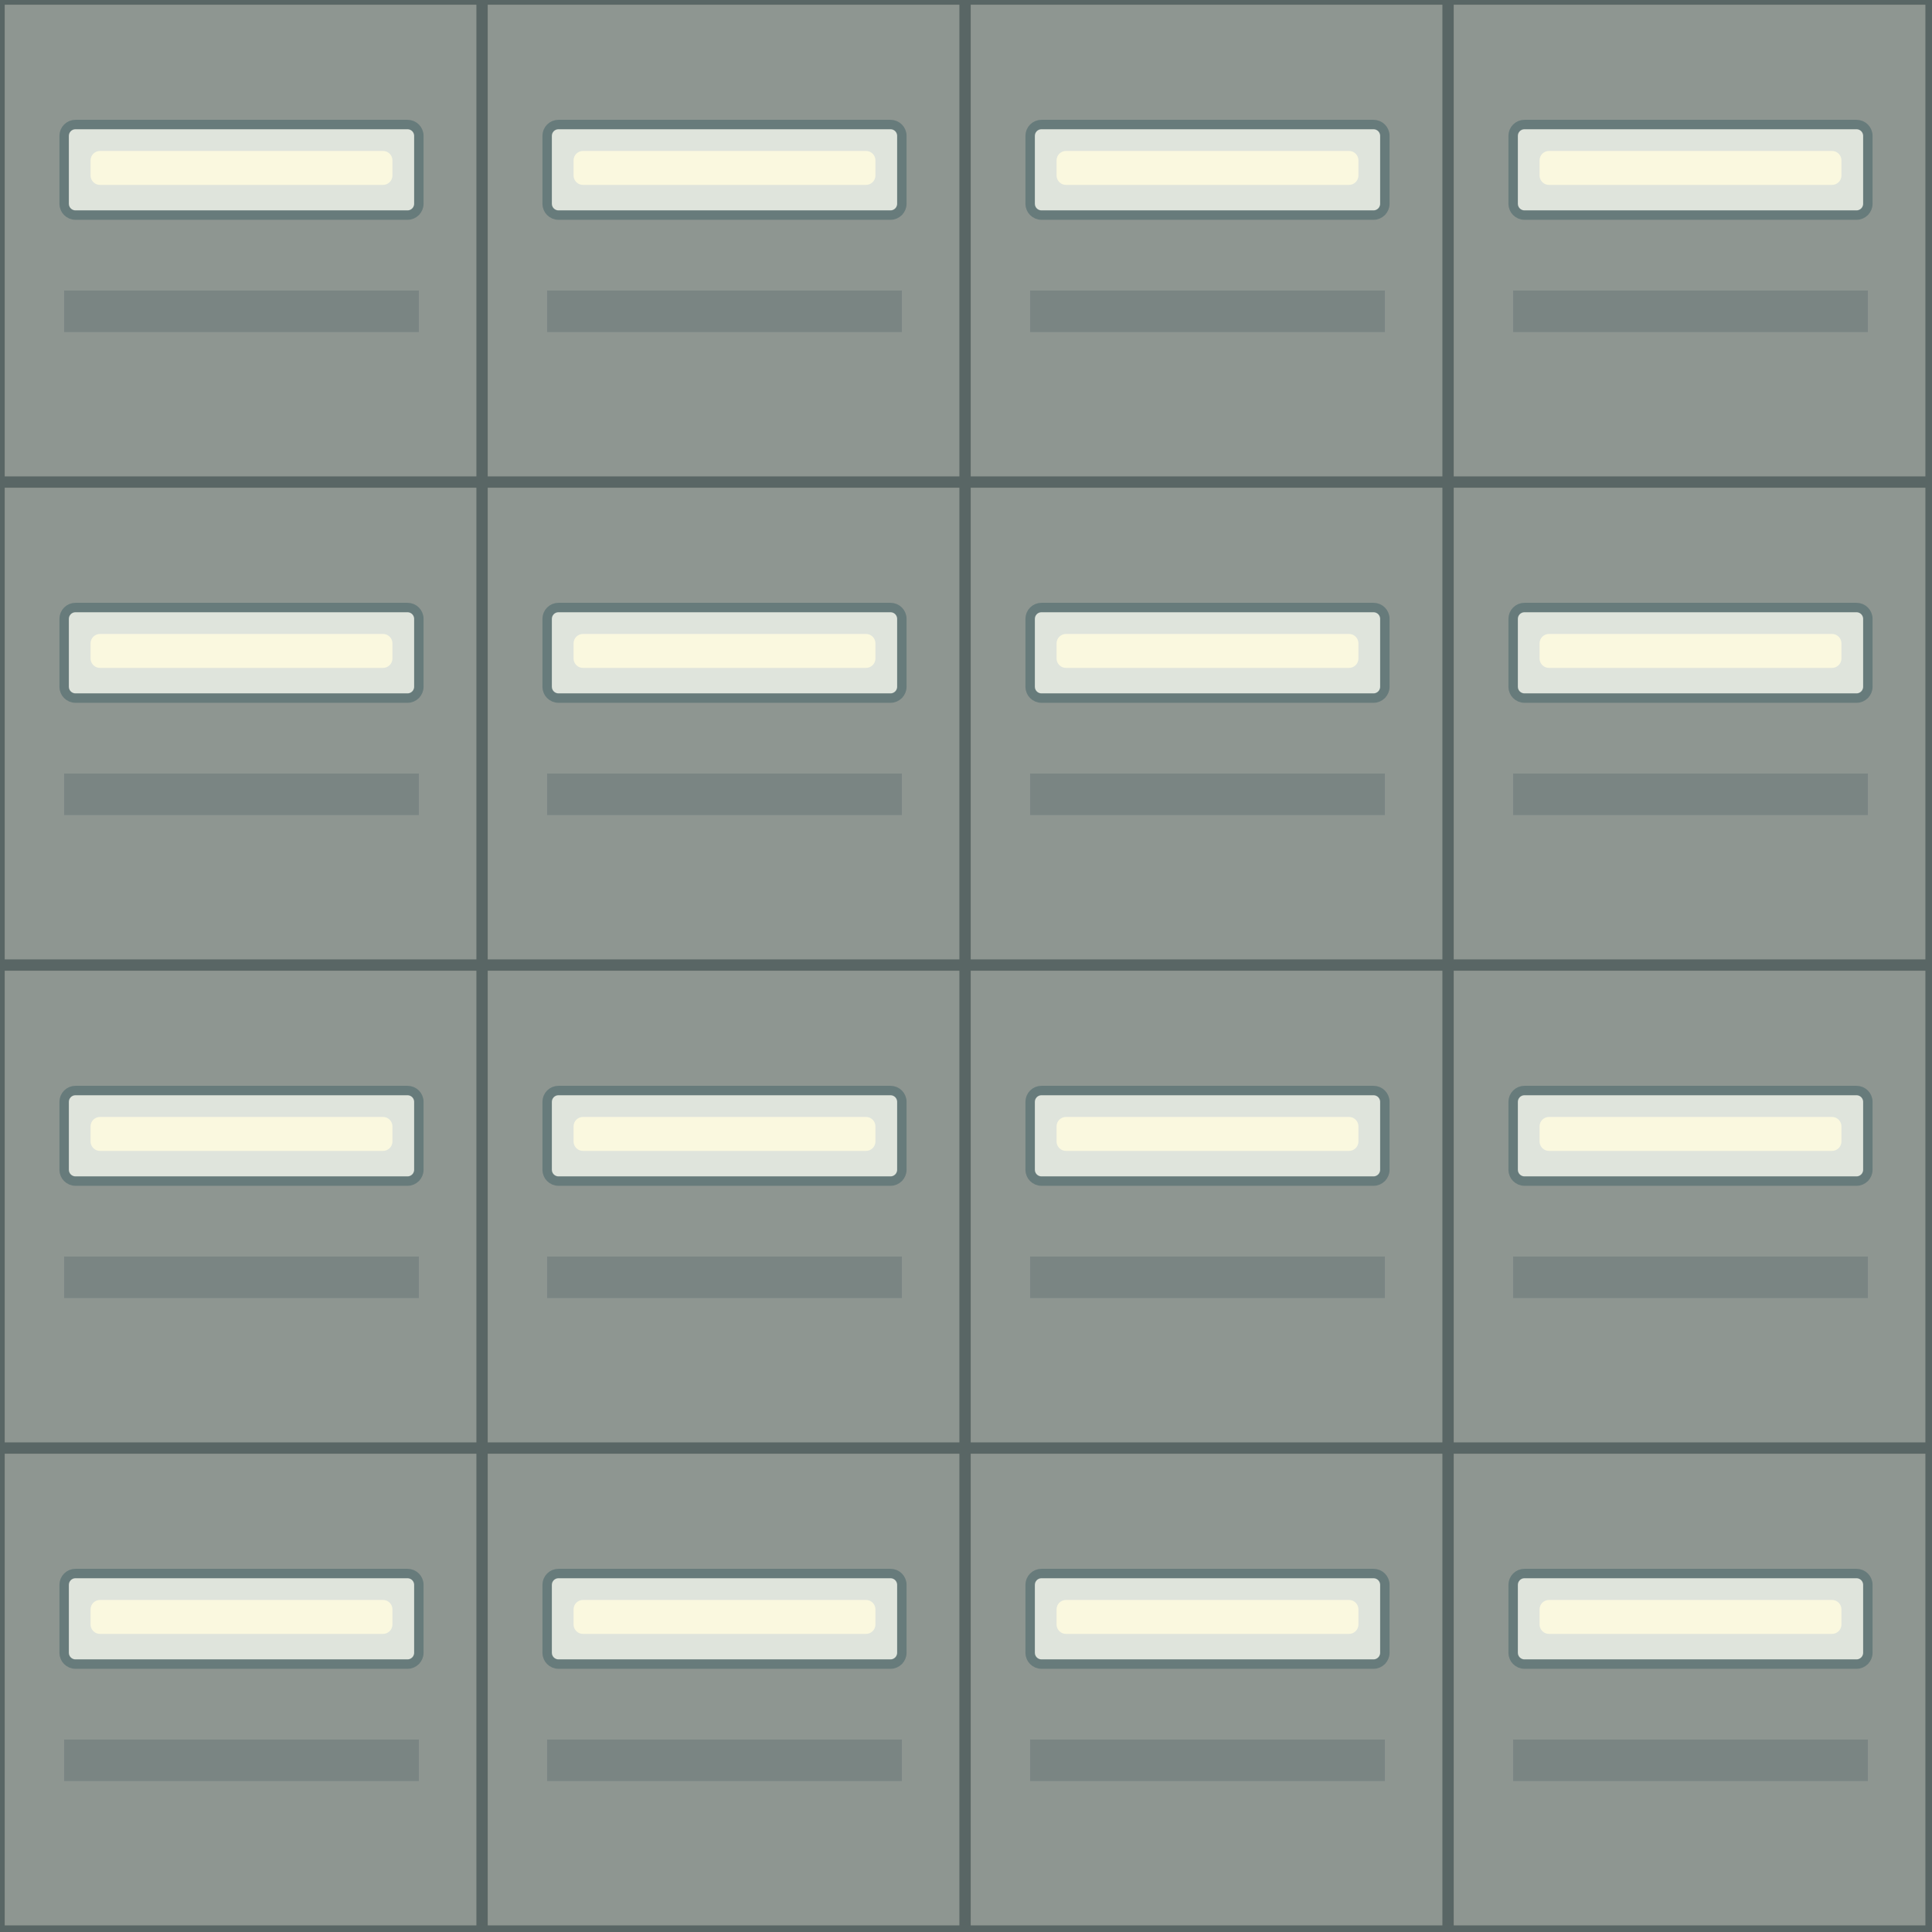
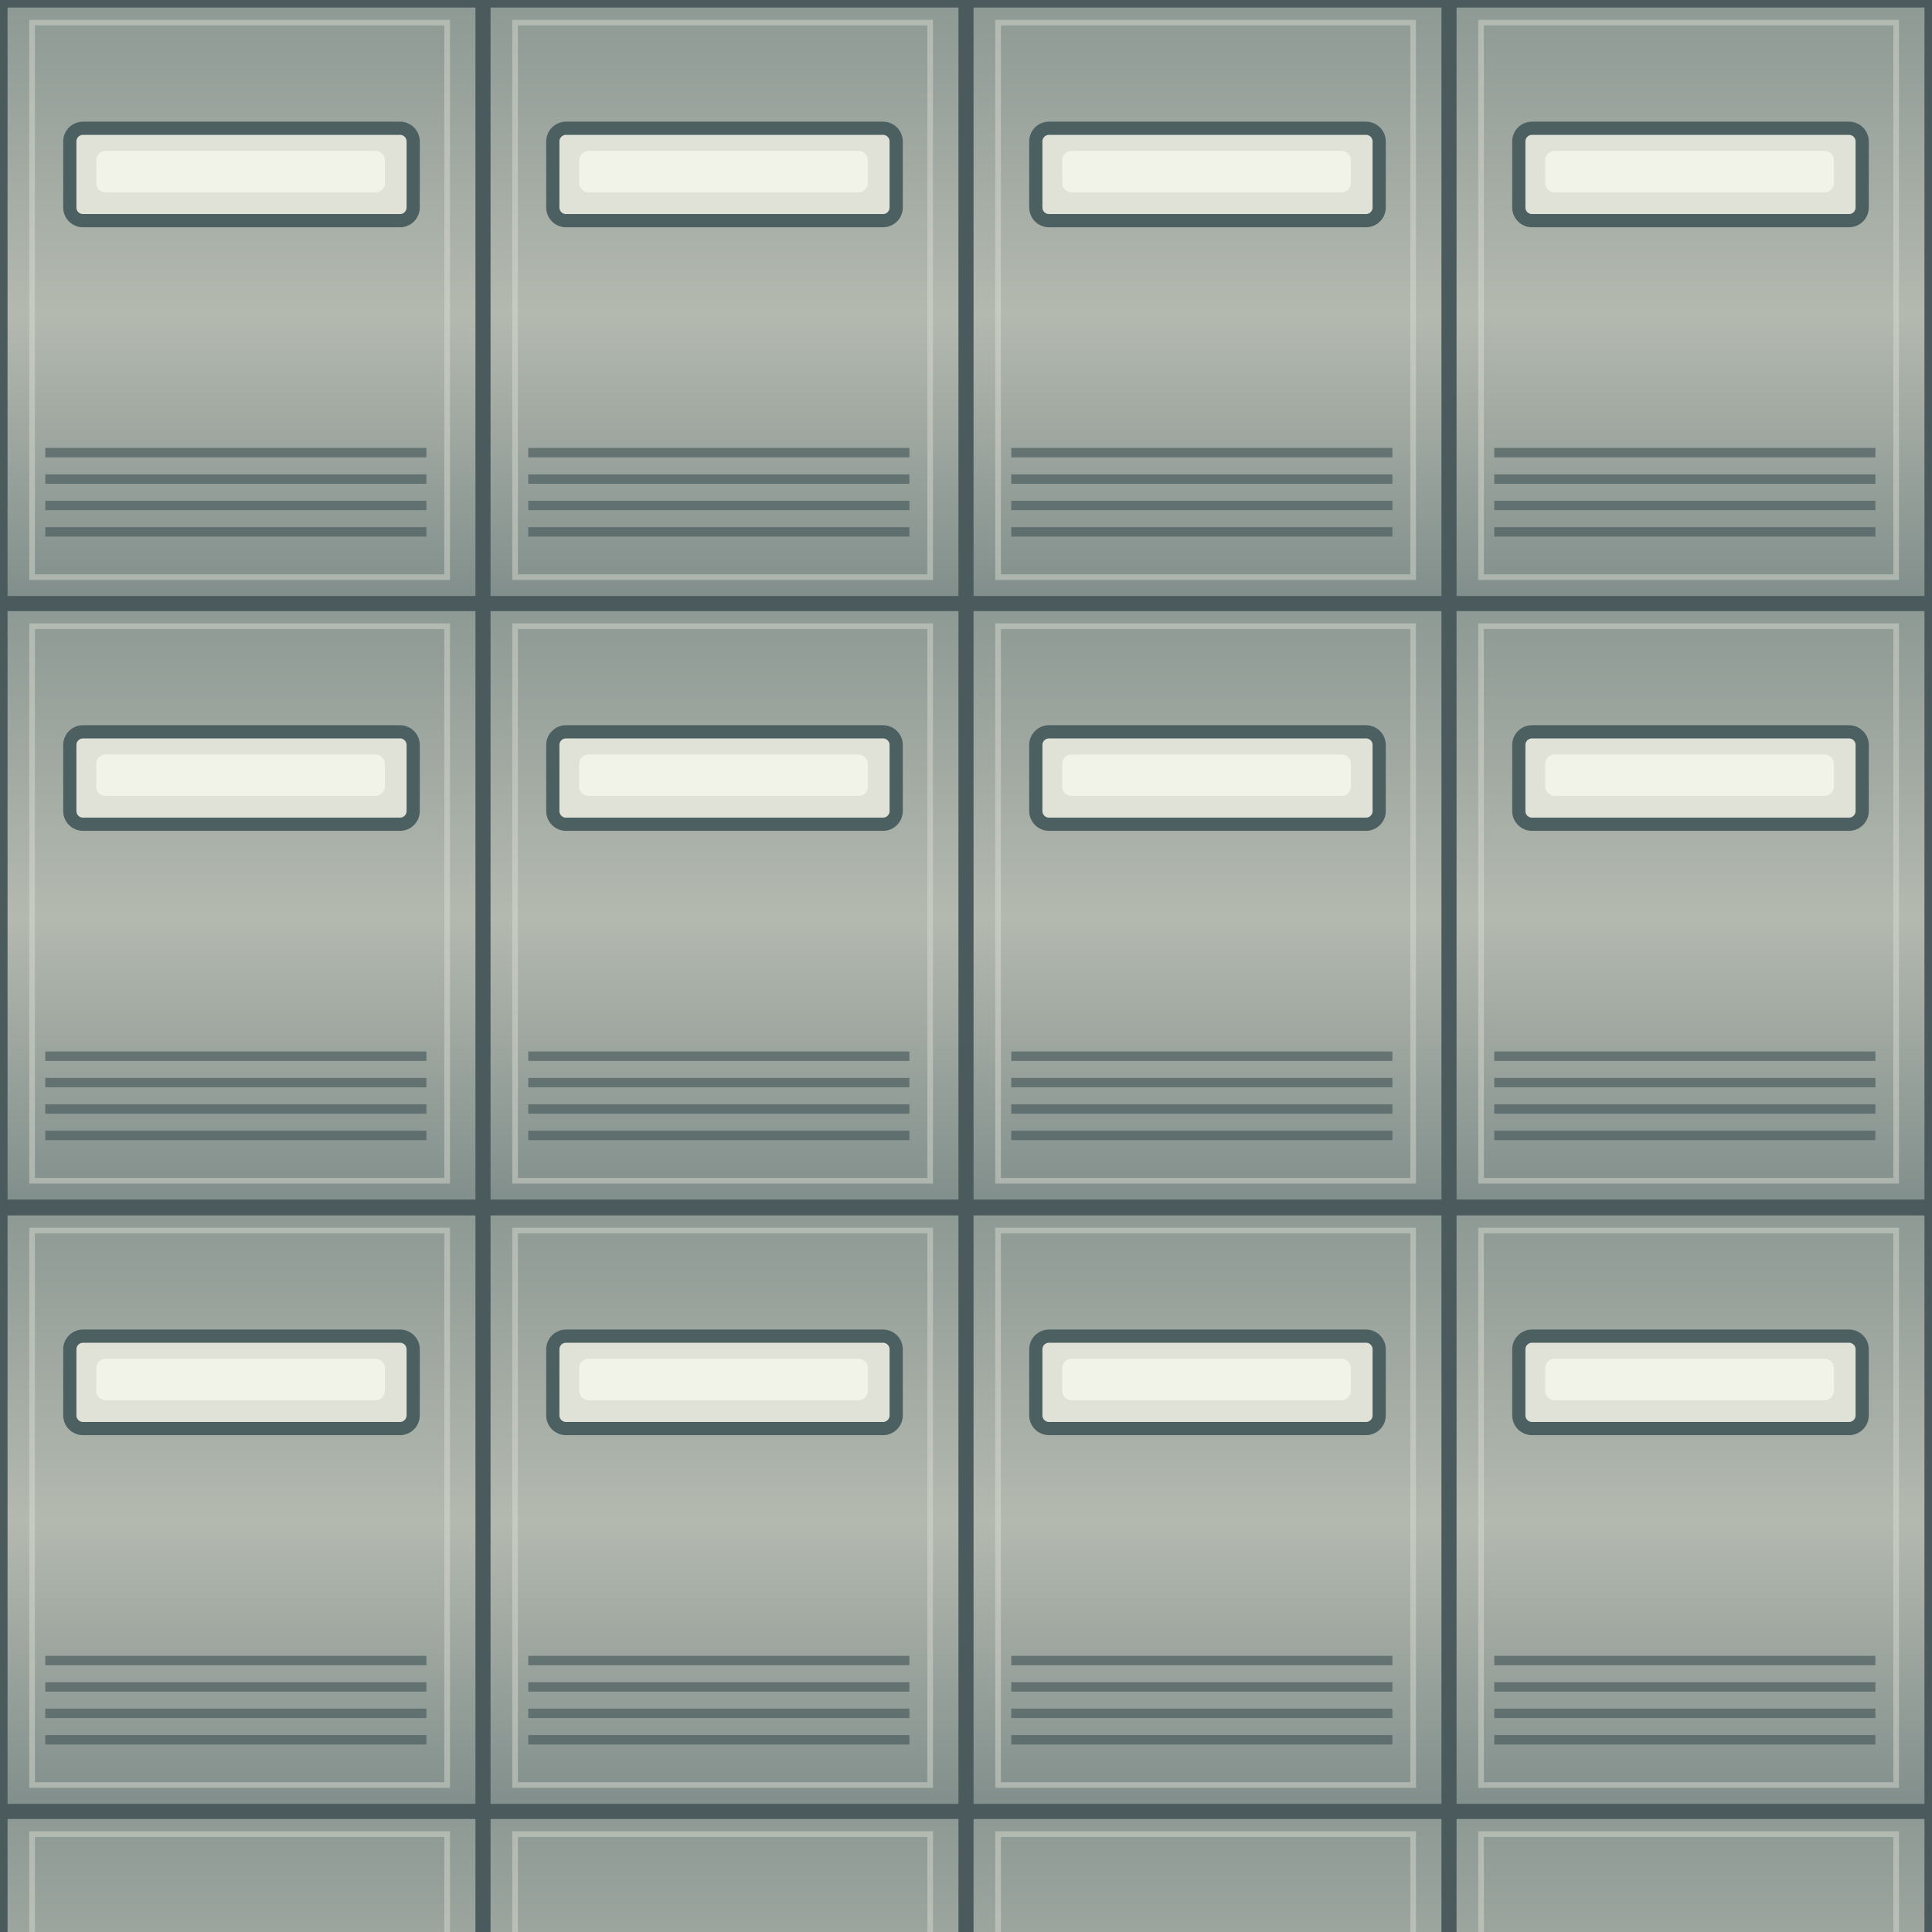
<svg xmlns="http://www.w3.org/2000/svg" width="1024" height="1024" viewBox="0 0 1024 1024">
  <defs>
-     <pattern id="p" width="256" height="256" patternUnits="userSpaceOnUse">
-       <rect width="256" height="256" fill="#8e9691" />
-       <path d="M0 0H256M0 255H256M0 0V256M255 0V256" stroke="#596665" stroke-width="5" />
-       <rect x="34" y="66" width="188" height="48" rx="6" fill="#dfe4dc" stroke="#677b7b" stroke-width="5" />
-       <rect x="48" y="80" width="160" height="18" rx="5" fill="#faf8df" />
-       <rect x="34" y="154" width="188" height="22" fill="#667475" opacity=".5" />
+     <linearGradient id="panel" x2="0" y2="1">
+       <stop stop-color="#8d9994" />
+       <stop offset=".52" stop-color="#b4b9af" />
+       <stop offset="1" stop-color="#808e8b" />
+     </linearGradient>
+     <pattern id="p" width="256" height="320" patternUnits="userSpaceOnUse">
+       <rect width="256" height="320" fill="url(#panel)" />
+       <path d="M0 0H256M0 320H256M0 0V320M256 0V320" stroke="#4b5a5d" stroke-width="8" />
+       <path d="M17 12H237V306H17Z" fill="none" stroke="#d9dcd1" stroke-width="3" opacity=".48" />
+       <rect x="37" y="68" width="182" height="49" rx="7" fill="#e1e2d7" stroke="#4c6061" stroke-width="7" />
+       <rect x="51" y="80" width="153" height="22" rx="5" fill="#f1f2e8" />
+       <path d="M24 240H226M24 254H226M24 268H226M24 282H226" stroke="#46595a" stroke-width="5" opacity=".65" />
    </pattern>
  </defs>
  <rect width="1024" height="1024" fill="url(#p)" />
</svg>
